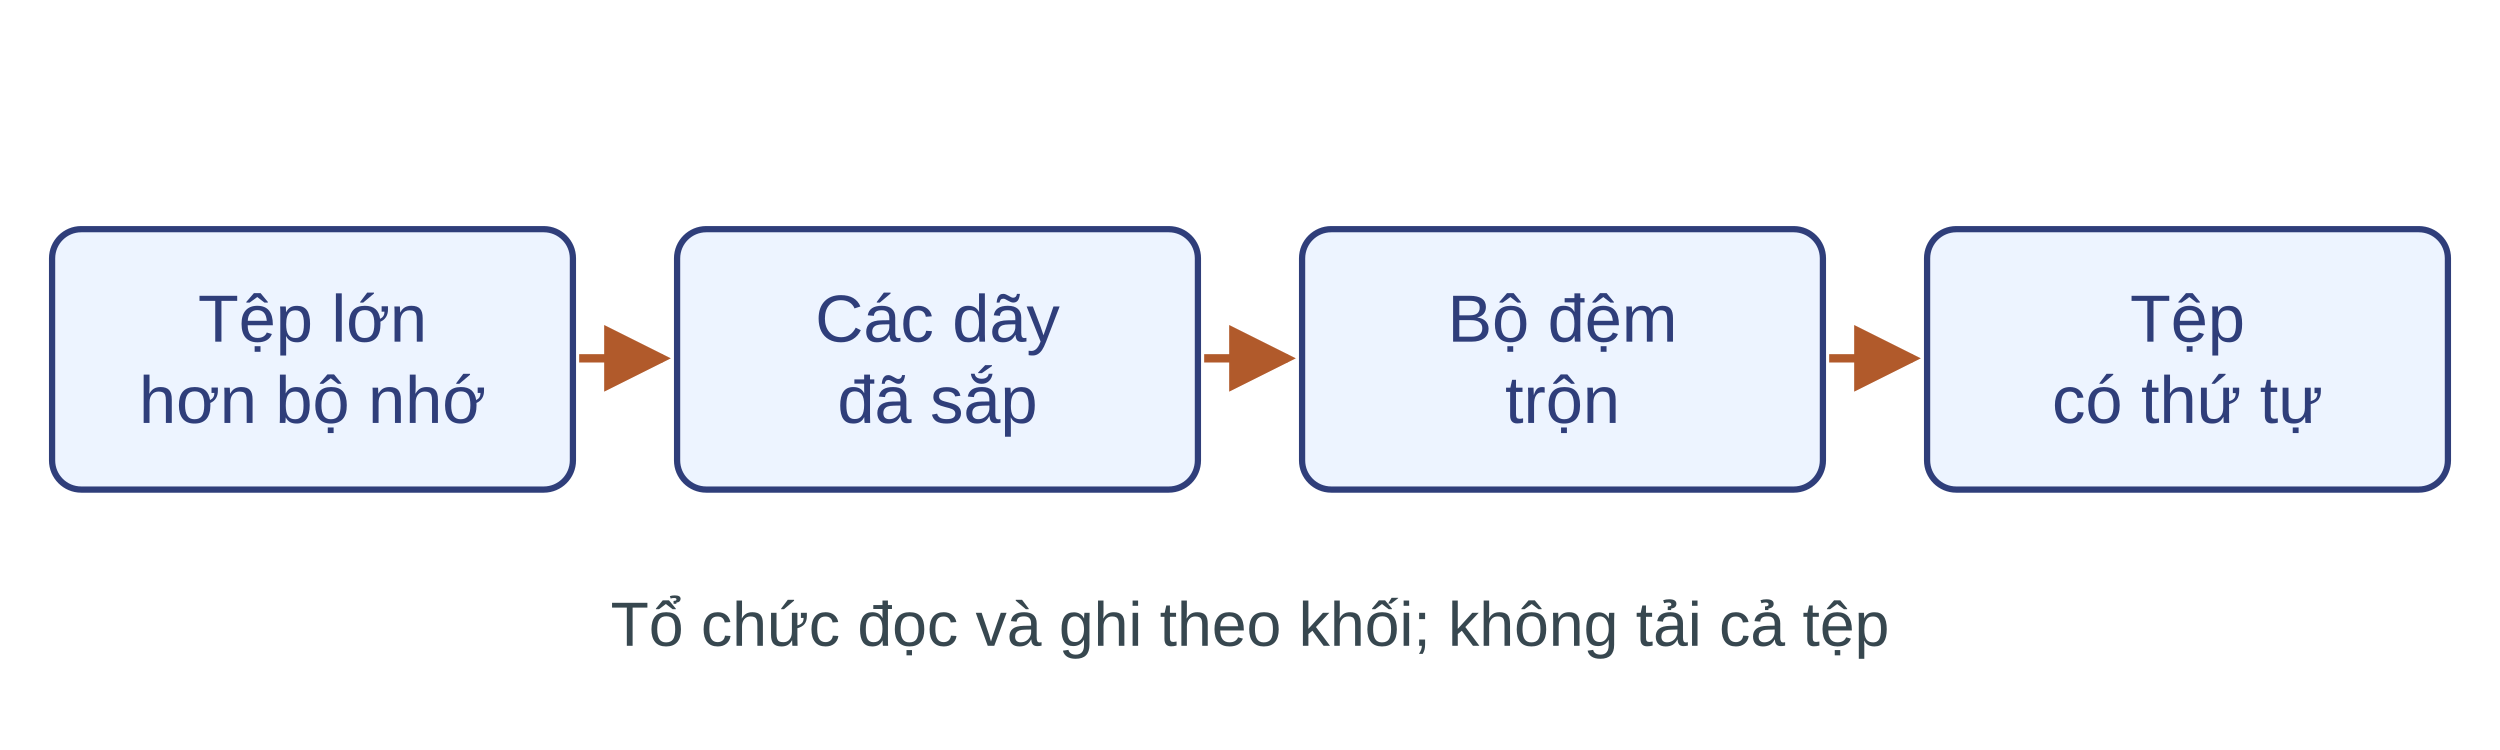
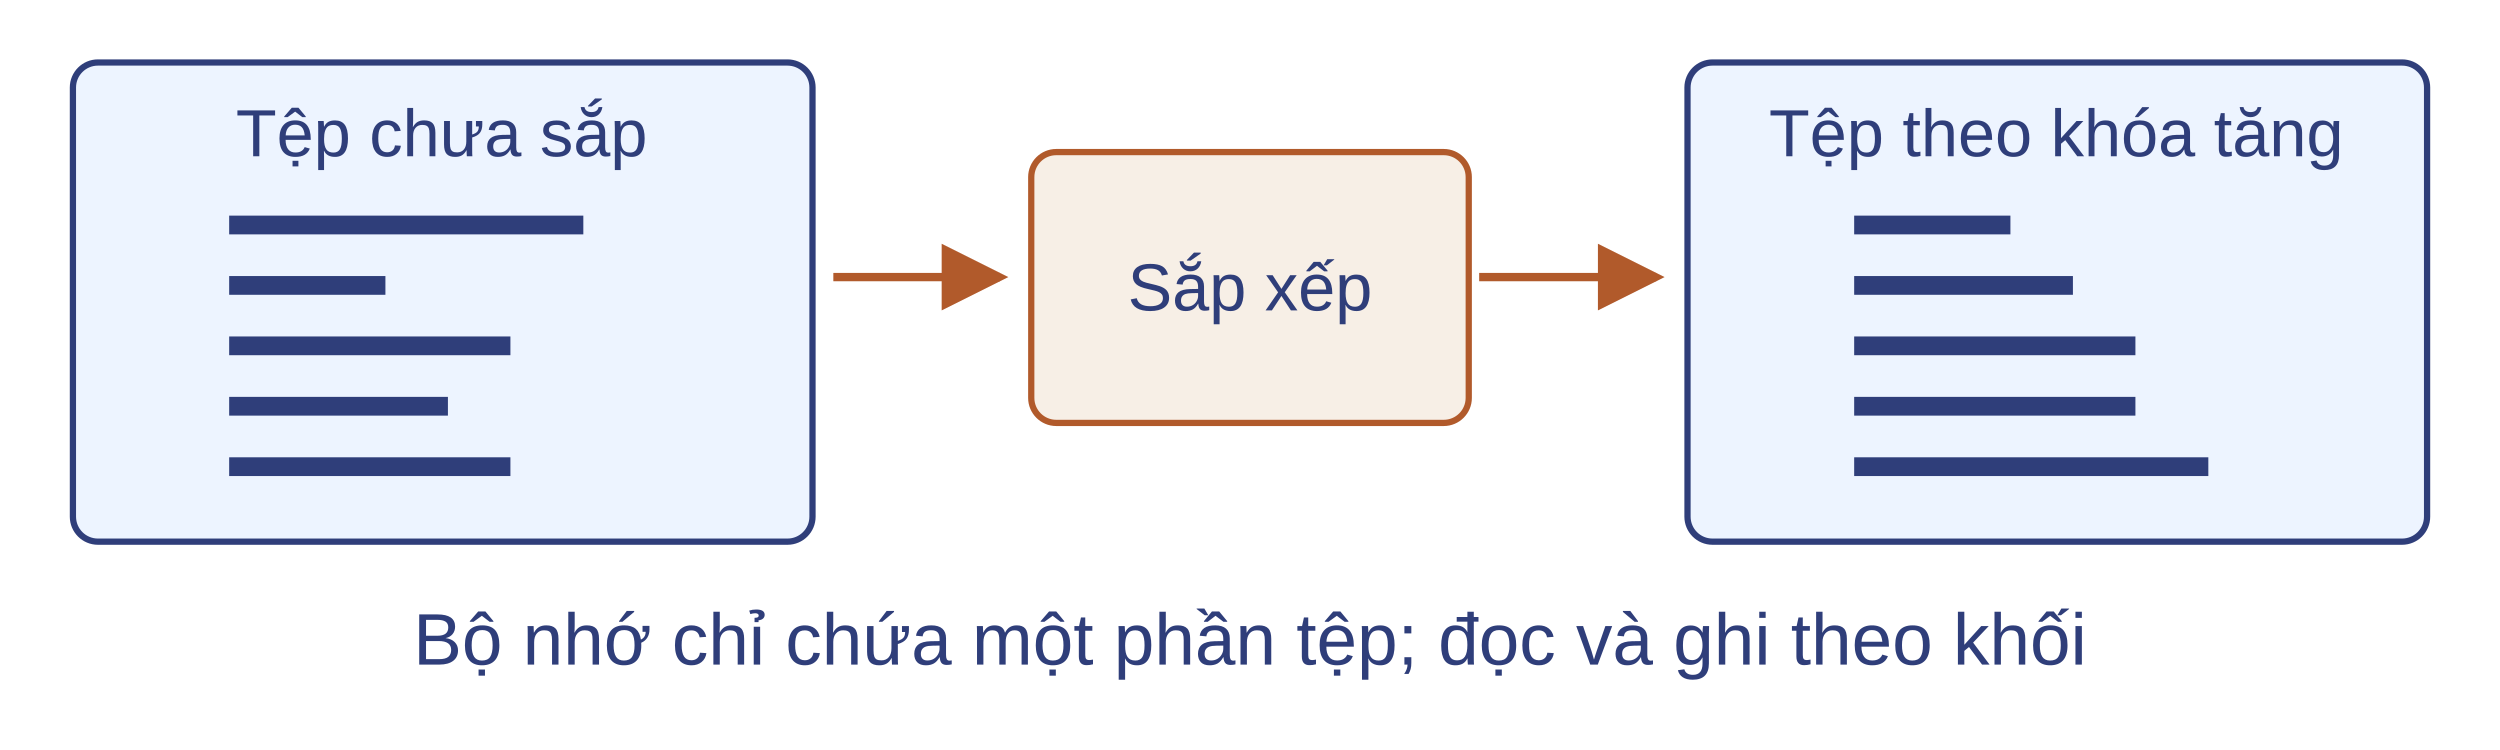
<svg xmlns="http://www.w3.org/2000/svg" width="1200" height="360" viewBox="0 0 1200 360" role="img" aria-labelledby="title desc">
  <defs>
    <marker id="arrow" markerWidth="8" markerHeight="8" refX="7" refY="4" orient="auto">
      <path d="M0 0L8 4L0 8Z" fill="#B15A2B" />
    </marker>
  </defs>
  <g font-family="Arial, sans-serif">
-     <rect x="25" y="110" width="250" height="125" rx="14" fill="#edf4ff" stroke="#2F3E7A" stroke-width="3" />
-     <text x="150" y="164" font-size="32" fill="#2F3E7A" text-anchor="middle">Tệp lớn</text>
-     <text x="150" y="203" font-size="32" fill="#2F3E7A" text-anchor="middle">hơn bộ nhớ</text>
-     <rect x="325" y="110" width="250" height="125" rx="14" fill="#edf4ff" stroke="#2F3E7A" stroke-width="3" />
-     <text x="450" y="164" font-size="32" fill="#2F3E7A" text-anchor="middle">Các dãy</text>
-     <text x="450" y="203" font-size="32" fill="#2F3E7A" text-anchor="middle">đã sắp</text>
-     <rect x="625" y="110" width="250" height="125" rx="14" fill="#edf4ff" stroke="#2F3E7A" stroke-width="3" />
-     <text x="750" y="164" font-size="32" fill="#2F3E7A" text-anchor="middle">Bộ đệm</text>
-     <text x="750" y="203" font-size="32" fill="#2F3E7A" text-anchor="middle">trộn</text>
-     <rect x="925" y="110" width="250" height="125" rx="14" fill="#edf4ff" stroke="#2F3E7A" stroke-width="3" />
-     <text x="1050" y="164" font-size="32" fill="#2F3E7A" text-anchor="middle">Tệp</text>
-     <text x="1050" y="203" font-size="32" fill="#2F3E7A" text-anchor="middle">có thứ tự</text>
-     <path d="M278 172 L318 172" fill="none" stroke="#B15A2B" stroke-width="4" marker-end="url(#arrow)" />
-     <path d="M578 172 L618 172" fill="none" stroke="#B15A2B" stroke-width="4" marker-end="url(#arrow)" />
-     <path d="M878 172 L918 172" fill="none" stroke="#B15A2B" stroke-width="4" marker-end="url(#arrow)" />
-     <text x="600" y="310" font-size="30" fill="#37474F" text-anchor="middle">Tổ chức đọc và ghi theo khối; không tải cả tệp</text>
+     <rect x="35" y="30" width="355" height="230" rx="12" fill="#edf4ff" stroke="#2F3E7A" stroke-width="3" />
+     <rect x="810" y="30" width="355" height="230" rx="12" fill="#edf4ff" stroke="#2F3E7A" stroke-width="3" />
+     <text x="212" y="75" font-size="32" fill="#2F3E7A" text-anchor="middle">Tệp chưa sắp</text>
+     <text x="987" y="75" font-size="32" fill="#2F3E7A" text-anchor="middle">Tệp theo khóa tăng</text>
+     <path d="M110 108h170" stroke="#2F3E7A" stroke-width="9" />
+     <path d="M110 137h75" stroke="#2F3E7A" stroke-width="9" />
+     <path d="M110 166h135" stroke="#2F3E7A" stroke-width="9" />
+     <path d="M110 195h105" stroke="#2F3E7A" stroke-width="9" />
+     <path d="M110 224h135" stroke="#2F3E7A" stroke-width="9" />
+     <path d="M890 108h75" stroke="#2F3E7A" stroke-width="9" />
+     <path d="M890 137h105" stroke="#2F3E7A" stroke-width="9" />
+     <path d="M890 166h135" stroke="#2F3E7A" stroke-width="9" />
+     <path d="M890 195h135" stroke="#2F3E7A" stroke-width="9" />
+     <path d="M890 224h170" stroke="#2F3E7A" stroke-width="9" />
+     <path d="M400 133L480 133" fill="none" stroke="#B15A2B" stroke-width="4" marker-end="url(#arrow)" />
+     <rect x="495" y="73" width="210" height="130" rx="12" fill="#F7EFE6" stroke="#B15A2B" stroke-width="3" />
+     <text x="600" y="149" font-size="32" fill="#2F3E7A" text-anchor="middle">Sắp xếp</text>
+     <path d="M710 133L795 133" fill="none" stroke="#B15A2B" stroke-width="4" marker-end="url(#arrow)" />
+     <text x="600" y="319" font-size="35" fill="#2F3E7A" text-anchor="middle">Bộ nhớ chỉ chứa một phần tệp; đọc và ghi theo khối</text>
  </g>
</svg>
